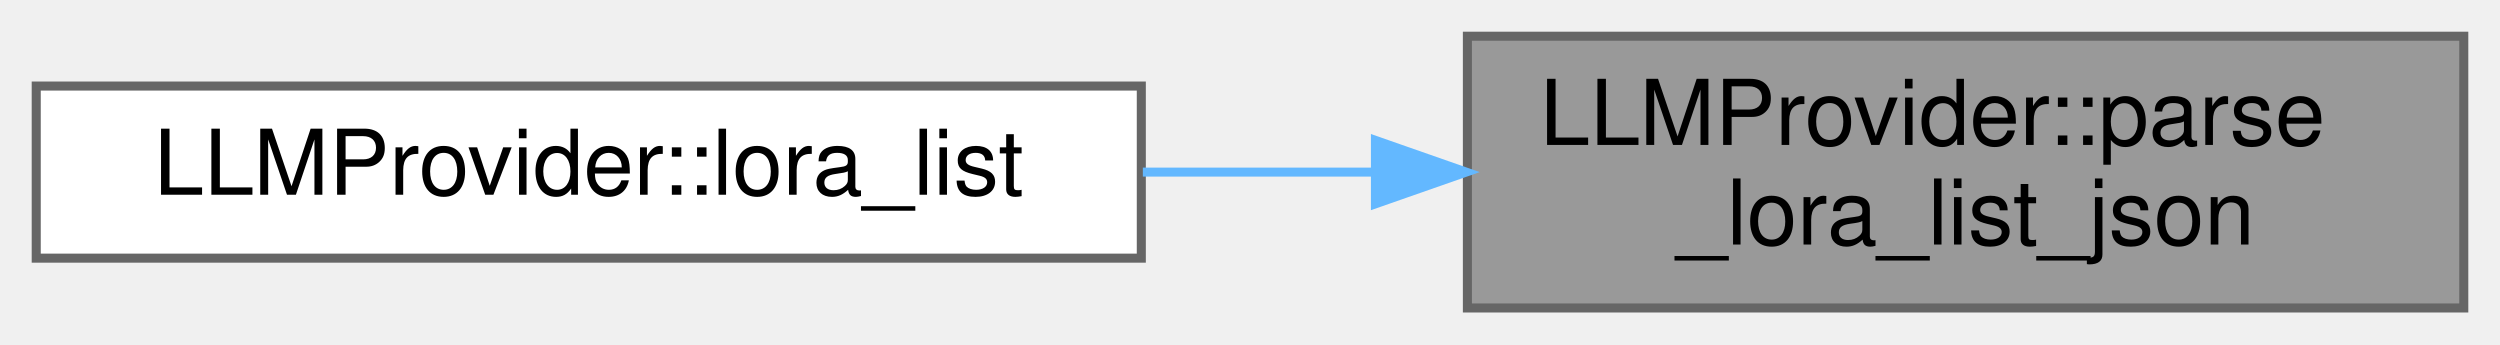
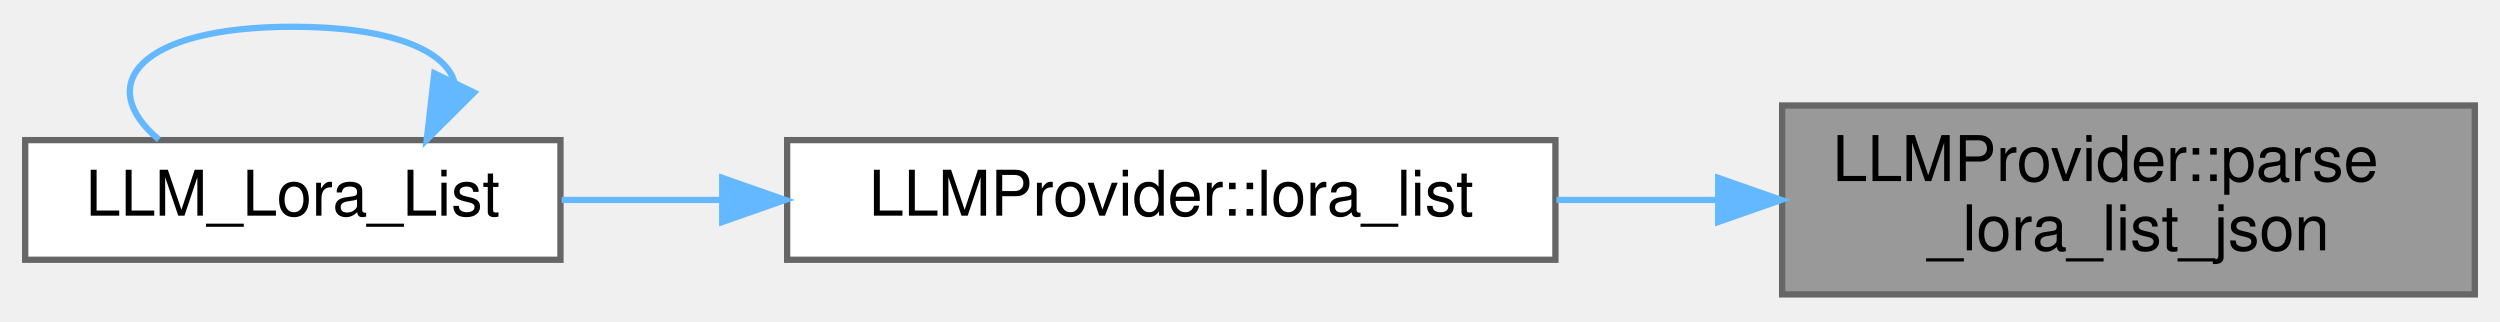
- <svg xmlns="http://www.w3.org/2000/svg" xmlns:xlink="http://www.w3.org/1999/xlink" width="276pt" height="38pt" viewBox="0.00 0.00 276.00 38.00">
-   <g id="graph0" class="graph" transform="scale(1 1) rotate(0) translate(4 34)">
+ <svg xmlns="http://www.w3.org/2000/svg" xmlns:xlink="http://www.w3.org/1999/xlink" width="397pt" height="51pt" viewBox="0.00 0.00 397.00 50.50">
+   <g id="graph0" class="graph" transform="scale(1 1) rotate(0) translate(4 46.5)">
    <g id="Node000001" class="node">
      <g id="a_Node000001">
        <a xlink:title="Parse LoRA list result.">
-           <polygon fill="#999999" stroke="#666666" points="268,-30 158,-30 158,0 268,0 268,-30" />
-           <text text-anchor="start" x="166" y="-18" font-family="Helvetica,sans-Serif" font-size="10.00">LLMProvider::parse</text>
-           <text text-anchor="middle" x="213" y="-7" font-family="Helvetica,sans-Serif" font-size="10.00">_lora_list_json</text>
+           <polygon fill="#999999" stroke="#666666" points="389,-30 279,-30 279,0 389,0 389,-30" />
+           <text text-anchor="start" x="287" y="-18" font-family="Helvetica,sans-Serif" font-size="10.00">LLMProvider::parse</text>
+           <text text-anchor="middle" x="334" y="-7" font-family="Helvetica,sans-Serif" font-size="10.00">_lora_list_json</text>
        </a>
      </g>
    </g>
    <g id="Node000002" class="node">
      <g id="a_Node000002">
        <a xlink:href="classLLMProvider.html#a98c1986579d44789dd79444039fbdb37" target="_top" xlink:title="List available LoRA adapters.">
-           <polygon fill="white" stroke="#666666" points="122,-24.5 0,-24.5 0,-5.5 122,-5.5 122,-24.5" />
-           <text text-anchor="middle" x="61" y="-12.5" font-family="Helvetica,sans-Serif" font-size="10.00">LLMProvider::lora_list</text>
+           <polygon fill="white" stroke="#666666" points="243,-24.5 121,-24.5 121,-5.5 243,-5.5 243,-24.5" />
+           <text text-anchor="middle" x="182" y="-12.5" font-family="Helvetica,sans-Serif" font-size="10.00">LLMProvider::lora_list</text>
        </a>
      </g>
    </g>
    <g id="edge1_Node000001_Node000002" class="edge">
      <g id="a_edge1_Node000001_Node000002">
        <a xlink:title=" ">
-           <path fill="none" stroke="#63b8ff" d="M147.65,-15C139.2,-15 130.56,-15 122.17,-15" />
-           <polygon fill="#63b8ff" stroke="#63b8ff" points="147.85,-18.5 157.85,-15 147.85,-11.5 147.85,-18.5" />
+           <path fill="none" stroke="#63b8ff" d="M268.65,-15C260.2,-15 251.56,-15 243.17,-15" />
+           <polygon fill="#63b8ff" stroke="#63b8ff" points="268.85,-18.5 278.85,-15 268.85,-11.5 268.85,-18.5" />
+         </a>
+       </g>
+     </g>
+     <g id="Node000003" class="node">
+       <g id="a_Node000003">
+         <a xlink:href="LLM_8cpp.html#a092b93933e9011afb41d24912ab76a4b" target="_top" xlink:title="List LoRA adapters (C API)">
+           <polygon fill="white" stroke="#666666" points="85,-24.5 0,-24.5 0,-5.5 85,-5.5 85,-24.5" />
+           <text text-anchor="middle" x="42.5" y="-12.5" font-family="Helvetica,sans-Serif" font-size="10.00">LLM_Lora_List</text>
+         </a>
+       </g>
+     </g>
+     <g id="edge2_Node000002_Node000003" class="edge">
+       <g id="a_edge2_Node000002_Node000003">
+         <a xlink:title=" ">
+           <path fill="none" stroke="#63b8ff" d="M110.53,-15C101.87,-15 93.24,-15 85.2,-15" />
+           <polygon fill="#63b8ff" stroke="#63b8ff" points="110.69,-18.5 120.69,-15 110.69,-11.5 110.69,-18.5" />
+         </a>
+       </g>
+     </g>
+     <g id="edge3_Node000003_Node000003" class="edge">
+       <g id="a_edge3_Node000003_Node000003">
+         <a xlink:title=" ">
+           <path fill="none" stroke="#63b8ff" d="M68.17,-33.69C66.77,-38.7 58.21,-42.5 42.5,-42.5 17.97,-42.5 10.88,-33.23 21.23,-24.58" />
+           <polygon fill="#63b8ff" stroke="#63b8ff" points="71.27,-32.06 63.77,-24.58 64.97,-35.11 71.27,-32.06" />
        </a>
      </g>
    </g>
  </g>
</svg>
